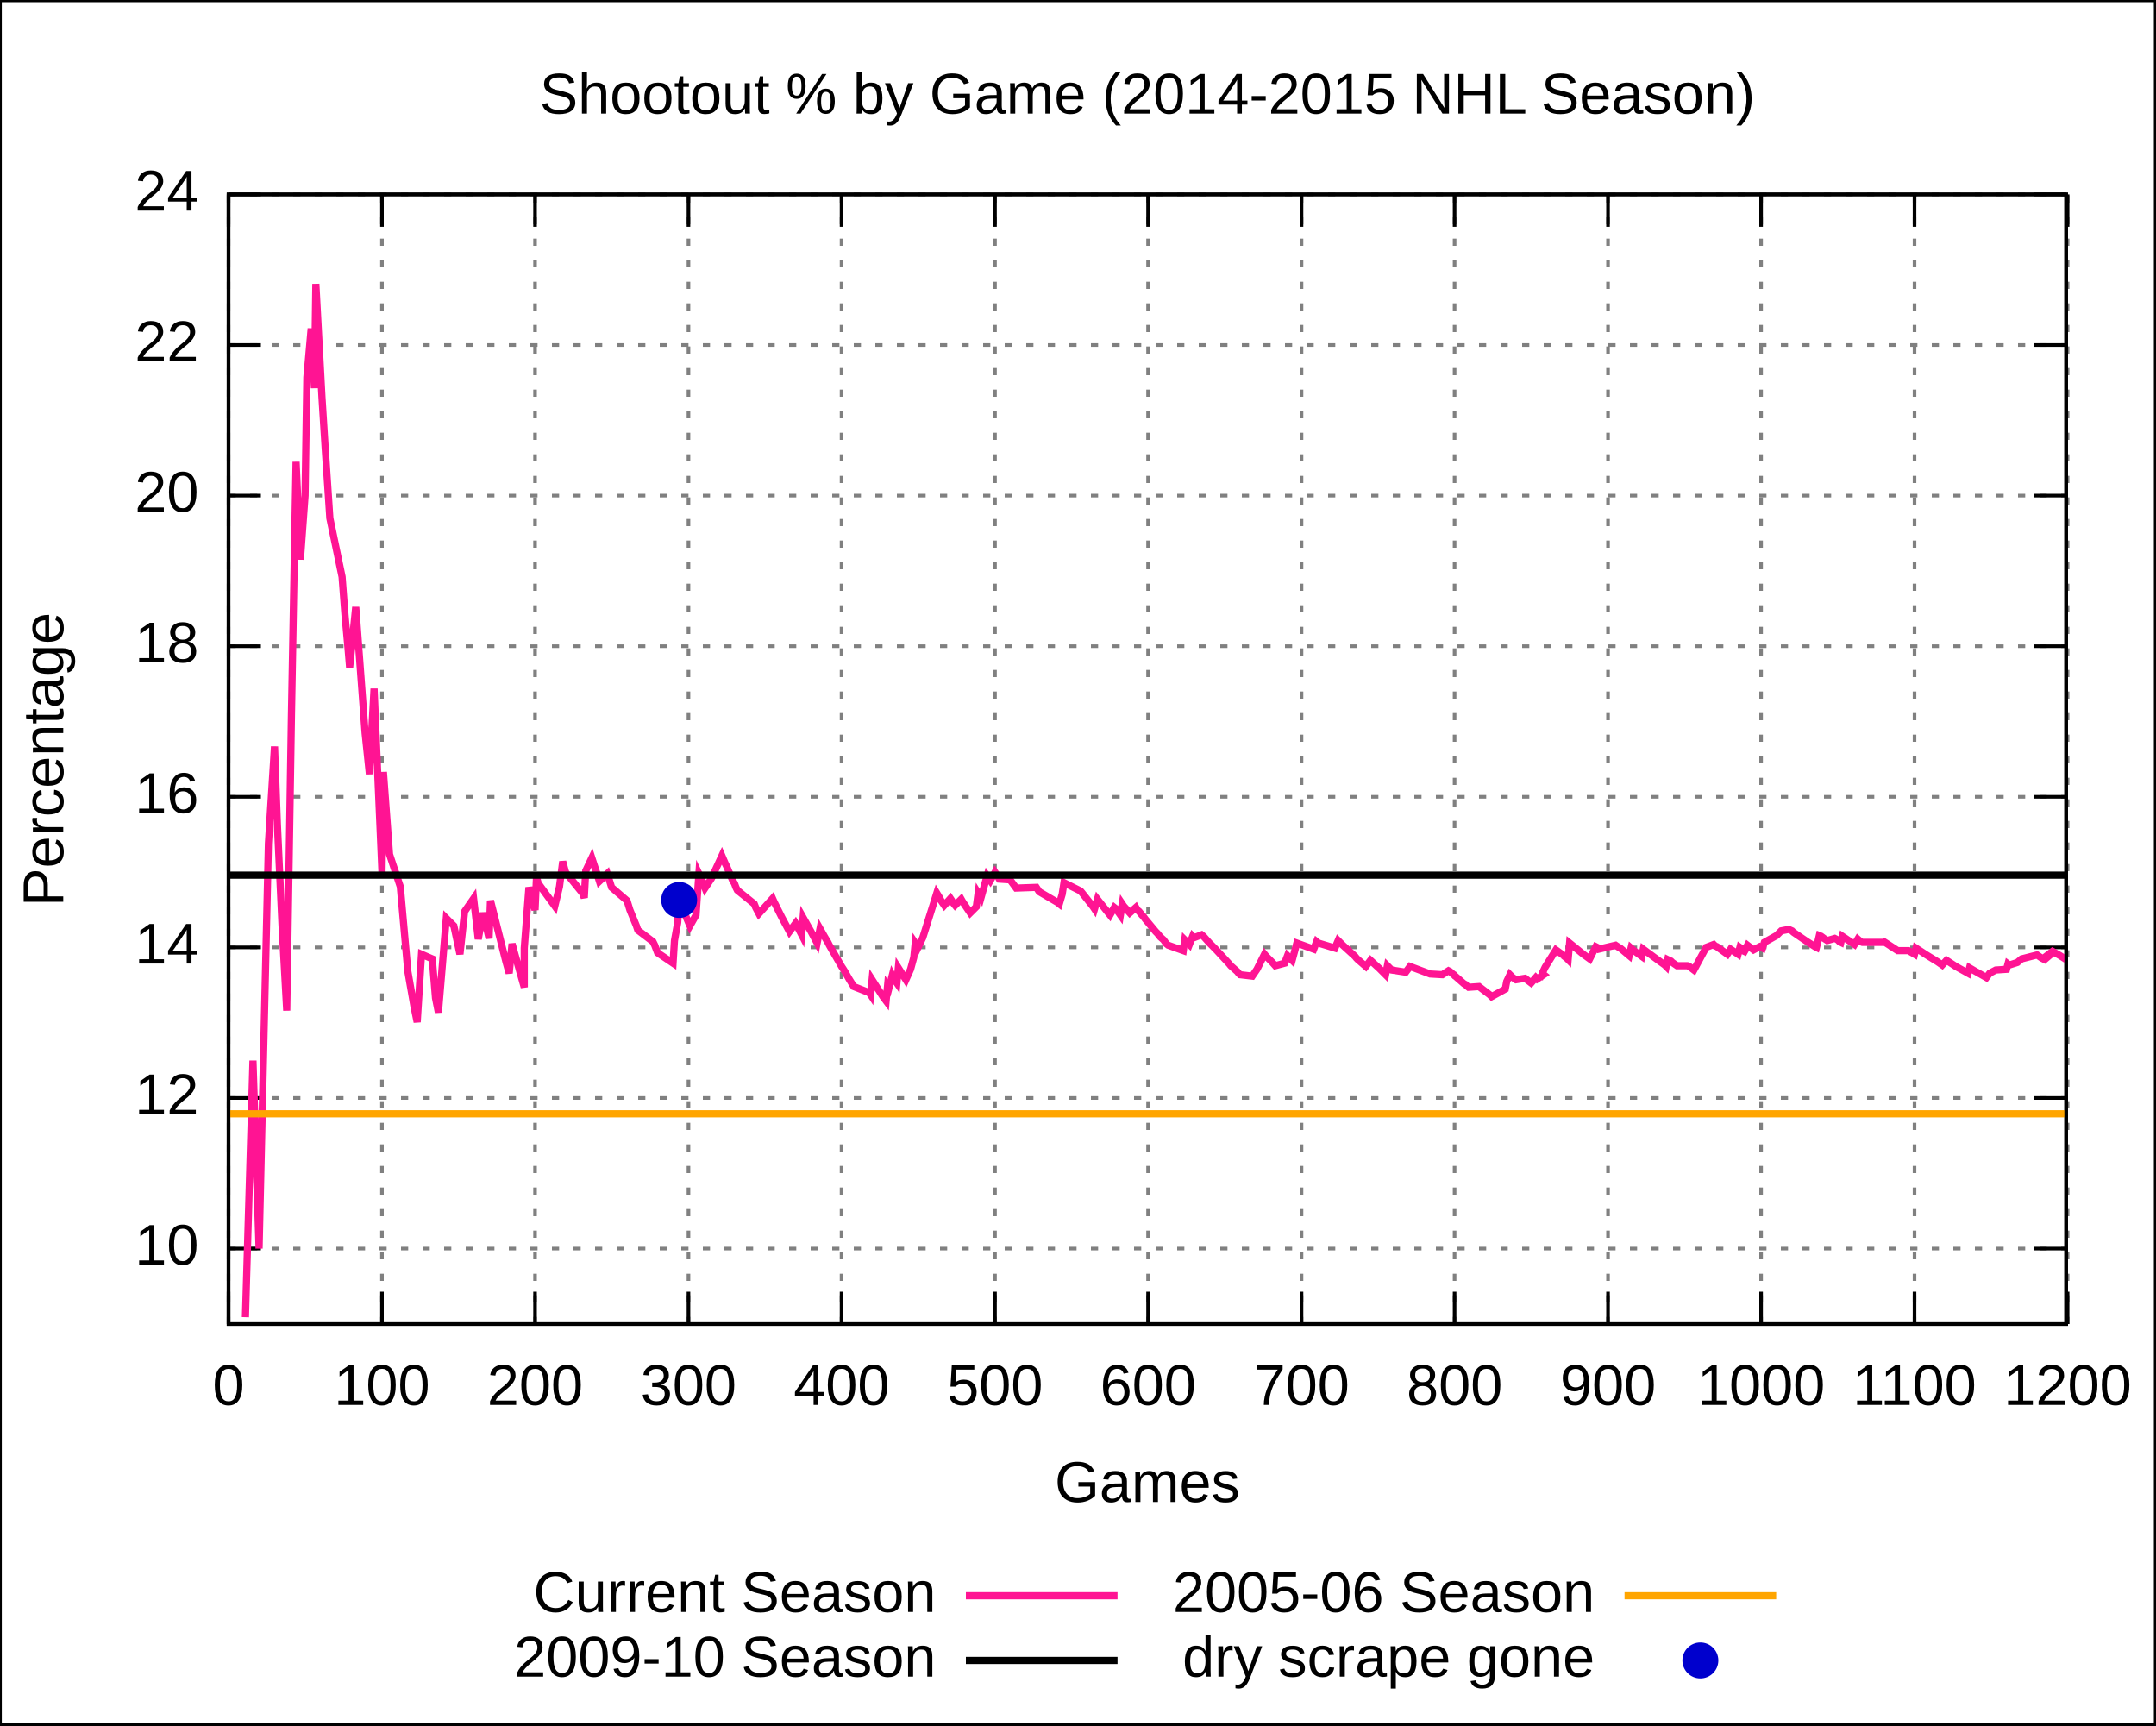
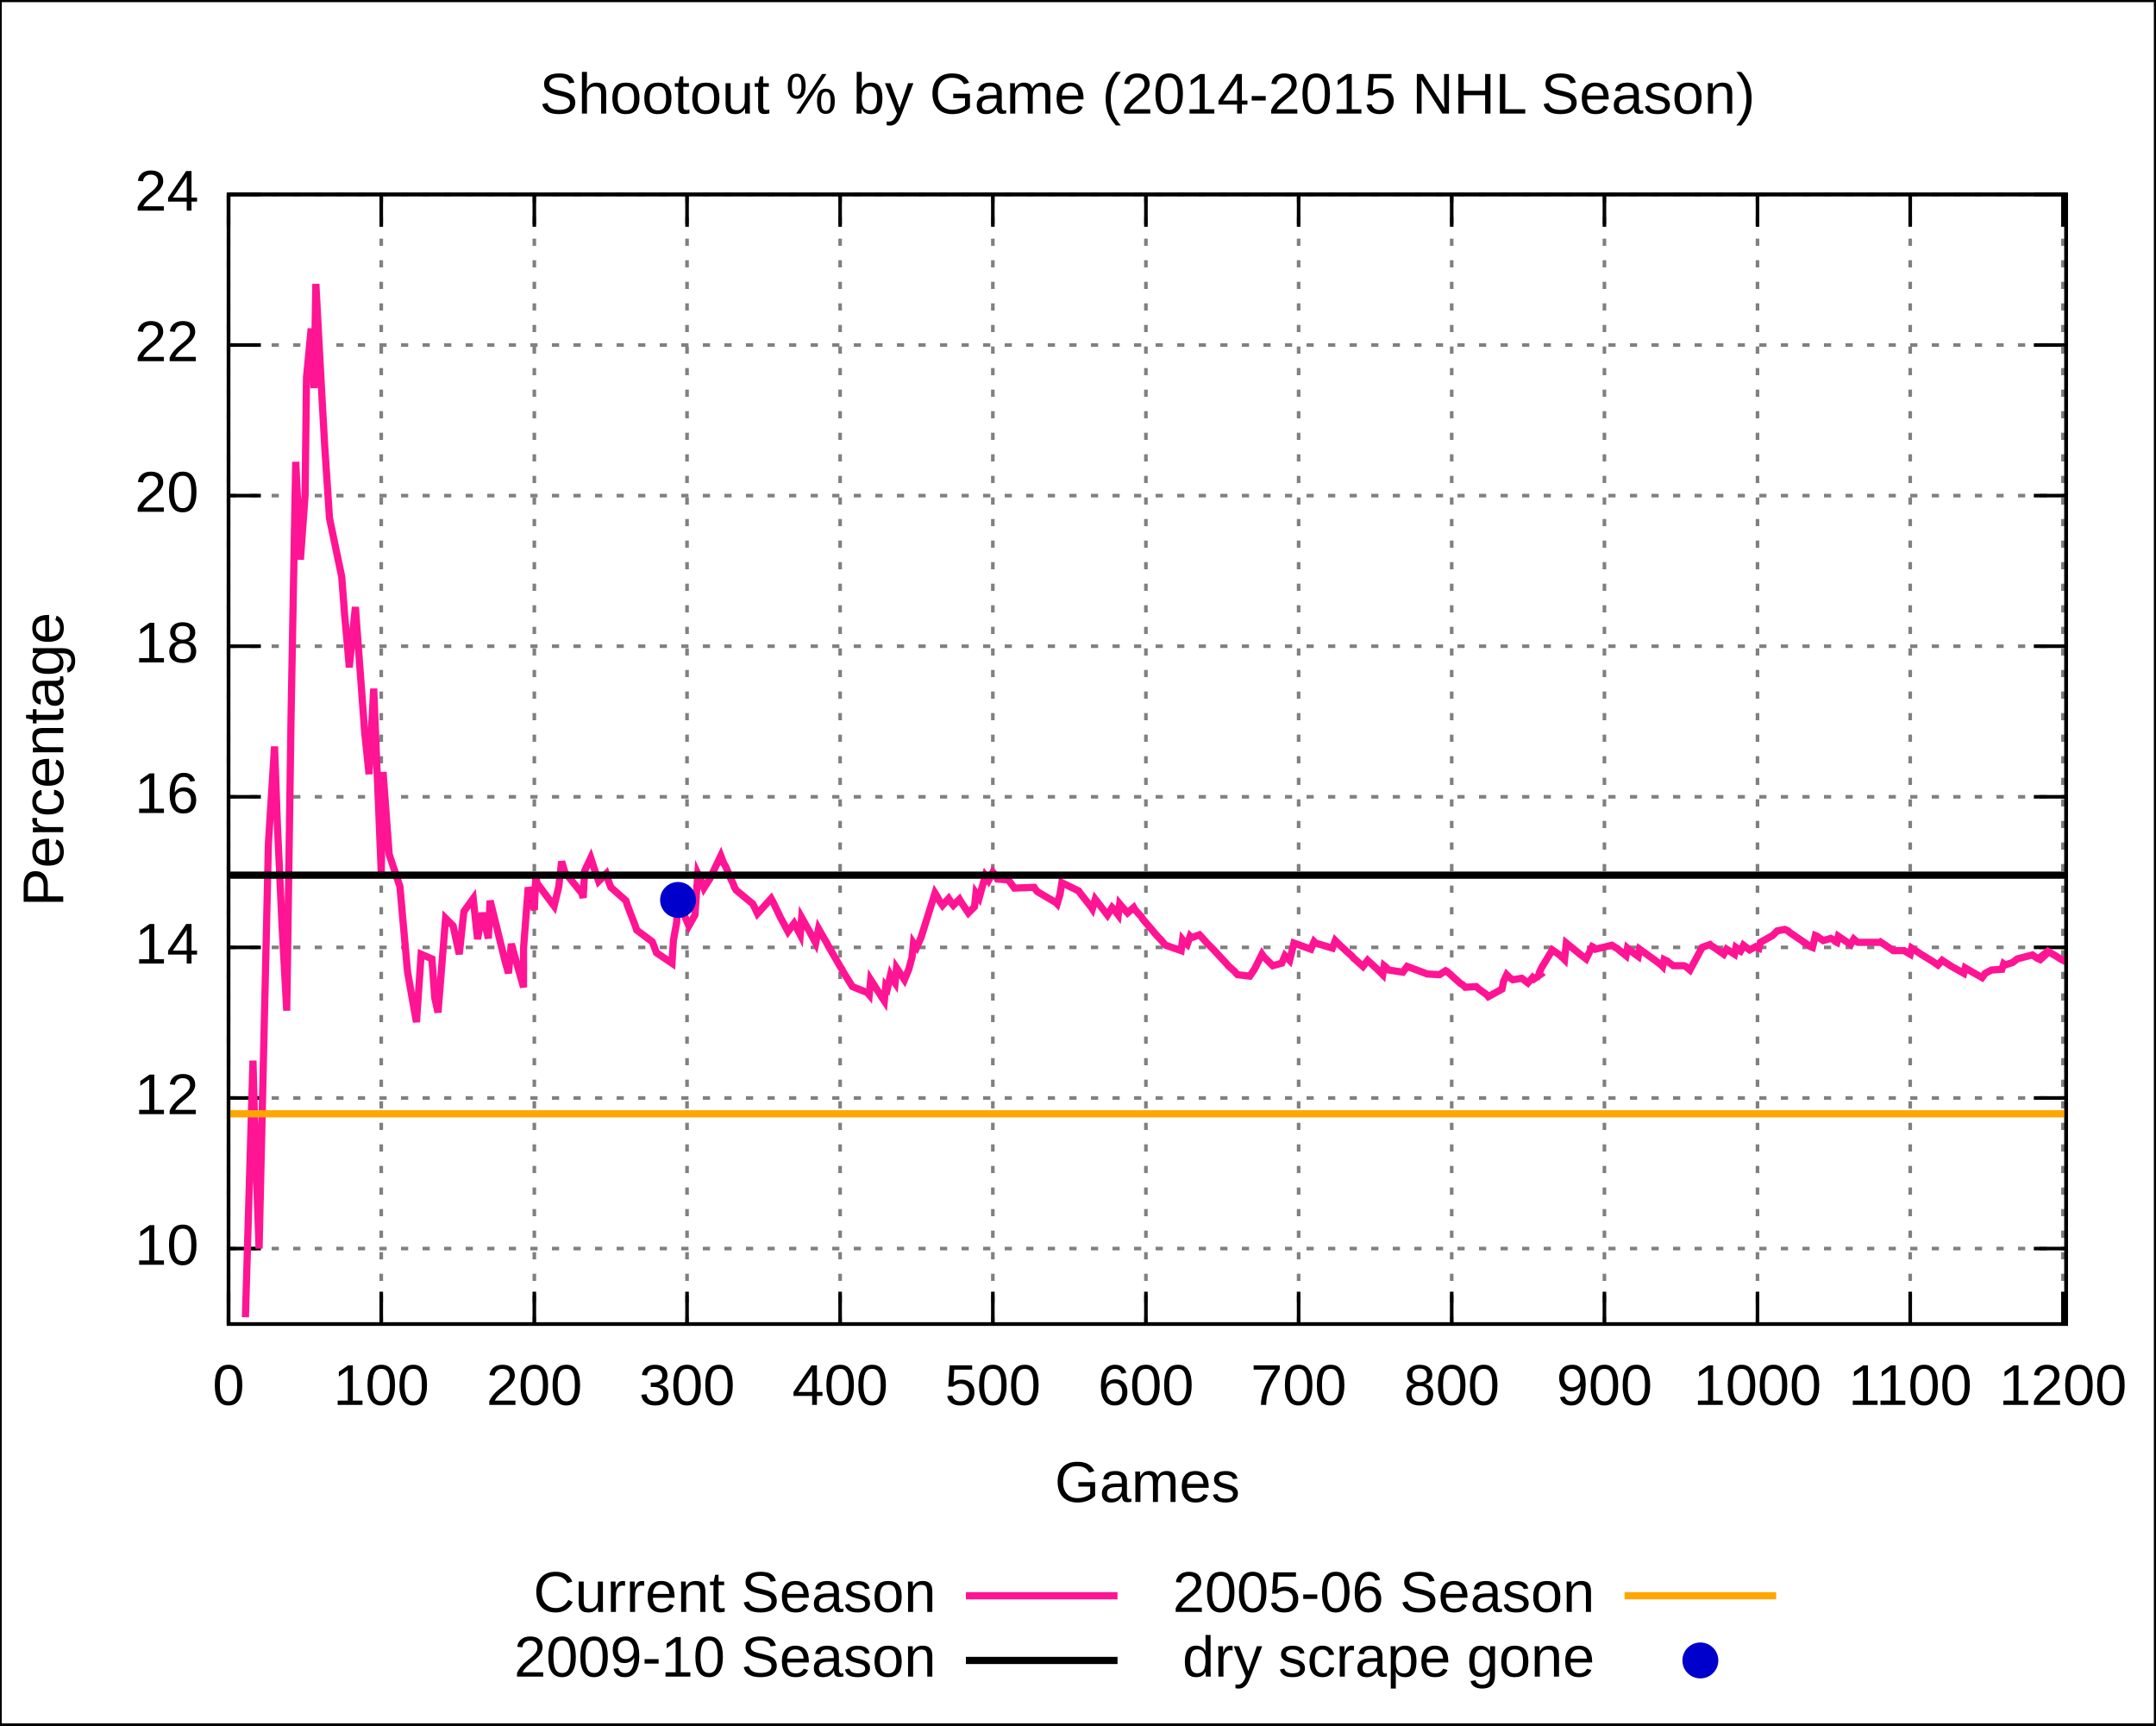
<svg xmlns="http://www.w3.org/2000/svg" xmlns:xlink="http://www.w3.org/1999/xlink" width="600" height="480" viewBox="0 0 600 480">
  <g id="gnuplot_canvas">
    <rect x="0" y="0" width="600" height="480" fill="none" />
    <defs>
      <circle id="gpDot" r="0.5" stroke-width="0.5" />
      <path id="gpPt0" stroke-width="0.222" stroke="currentColor" d="M-1,0 h2 M0,-1 v2" />
      <path id="gpPt1" stroke-width="0.222" stroke="currentColor" d="M-1,-1 L1,1 M1,-1 L-1,1" />
      <path id="gpPt2" stroke-width="0.222" stroke="currentColor" d="M-1,0 L1,0 M0,-1 L0,1 M-1,-1 L1,1 M-1,1 L1,-1" />
      <rect id="gpPt3" stroke-width="0.222" stroke="currentColor" x="-1" y="-1" width="2" height="2" />
      <rect id="gpPt4" stroke-width="0.222" stroke="currentColor" fill="currentColor" x="-1" y="-1" width="2" height="2" />
      <circle id="gpPt5" stroke-width="0.222" stroke="currentColor" cx="0" cy="0" r="1" />
      <use xlink:href="#gpPt5" id="gpPt6" fill="currentColor" stroke="none" />
      <path id="gpPt7" stroke-width="0.222" stroke="currentColor" d="M0,-1.33 L-1.33,0.67 L1.33,0.67 z" />
      <use xlink:href="#gpPt7" id="gpPt8" fill="currentColor" stroke="none" />
      <use xlink:href="#gpPt7" id="gpPt9" stroke="currentColor" transform="rotate(180)" />
      <use xlink:href="#gpPt9" id="gpPt10" fill="currentColor" stroke="none" />
      <use xlink:href="#gpPt3" id="gpPt11" stroke="currentColor" transform="rotate(45)" />
      <use xlink:href="#gpPt11" id="gpPt12" fill="currentColor" stroke="none" />
    </defs>
    <g style="fill:none; color:white; stroke:currentColor; stroke-width:1.00; stroke-linecap:butt; stroke-linejoin:miter">
</g>
    <g style="fill:none; color:black; stroke:currentColor; stroke-width:1.00; stroke-linecap:butt; stroke-linejoin:miter">
      <g style="stroke:none; shape-rendering:crispEdges">
        <polygon fill="rgb(255, 255, 255)" points="0.0,480.0 599.9,480.0 599.9,0.1 0.0,0.1 " />
      </g>
      <path stroke="black" d="M0.0,480.0 L0.0,0.1 L599.9,0.1 L599.9,480.0 L0.0,480.0  " />
    </g>
    <g style="fill:none; color:gray; stroke:currentColor; stroke-width:1.00; stroke-linecap:butt; stroke-linejoin:miter">
      <path stroke="gray" stroke-dasharray=" 2,4" class="gridline" d="M63.6,347.4 L575.0,347.4  " />
    </g>
    <g style="fill:none; color:black; stroke:currentColor; stroke-width:1.00; stroke-linecap:butt; stroke-linejoin:miter">
      <path stroke="black" d="M63.6,347.4 L72.6,347.4 M575.0,347.4 L566.0,347.4  " />
      <g transform="translate(55.3,351.9)" style="stroke:none; fill:black; font-family:Arial; font-size:12.00pt; text-anchor:end">
        <text> 10</text>
      </g>
    </g>
    <g style="fill:none; color:gray; stroke:currentColor; stroke-width:1.00; stroke-linecap:butt; stroke-linejoin:miter">
      <path stroke="gray" stroke-dasharray=" 2,4" class="gridline" d="M63.6,305.5 L575.0,305.5  " />
    </g>
    <g style="fill:none; color:black; stroke:currentColor; stroke-width:1.00; stroke-linecap:butt; stroke-linejoin:miter">
      <path stroke="black" d="M63.6,305.5 L72.6,305.5 M575.0,305.5 L566.0,305.5  " />
      <g transform="translate(55.3,310.0)" style="stroke:none; fill:black; font-family:Arial; font-size:12.00pt; text-anchor:end">
        <text> 12</text>
      </g>
    </g>
    <g style="fill:none; color:gray; stroke:currentColor; stroke-width:1.00; stroke-linecap:butt; stroke-linejoin:miter">
      <path stroke="gray" stroke-dasharray=" 2,4" class="gridline" d="M63.6,263.6 L575.0,263.6  " />
    </g>
    <g style="fill:none; color:black; stroke:currentColor; stroke-width:1.00; stroke-linecap:butt; stroke-linejoin:miter">
      <path stroke="black" d="M63.6,263.6 L72.6,263.6 M575.0,263.6 L566.0,263.6  " />
      <g transform="translate(55.3,268.1)" style="stroke:none; fill:black; font-family:Arial; font-size:12.00pt; text-anchor:end">
        <text> 14</text>
      </g>
    </g>
    <g style="fill:none; color:gray; stroke:currentColor; stroke-width:1.00; stroke-linecap:butt; stroke-linejoin:miter">
      <path stroke="gray" stroke-dasharray=" 2,4" class="gridline" d="M63.6,221.7 L575.0,221.7  " />
    </g>
    <g style="fill:none; color:black; stroke:currentColor; stroke-width:1.00; stroke-linecap:butt; stroke-linejoin:miter">
      <path stroke="black" d="M63.6,221.7 L72.6,221.7 M575.0,221.7 L566.0,221.7  " />
      <g transform="translate(55.3,226.2)" style="stroke:none; fill:black; font-family:Arial; font-size:12.00pt; text-anchor:end">
        <text> 16</text>
      </g>
    </g>
    <g style="fill:none; color:gray; stroke:currentColor; stroke-width:1.00; stroke-linecap:butt; stroke-linejoin:miter">
      <path stroke="gray" stroke-dasharray=" 2,4" class="gridline" d="M63.6,179.8 L575.0,179.8  " />
    </g>
    <g style="fill:none; color:black; stroke:currentColor; stroke-width:1.00; stroke-linecap:butt; stroke-linejoin:miter">
      <path stroke="black" d="M63.6,179.8 L72.6,179.8 M575.0,179.8 L566.0,179.8  " />
      <g transform="translate(55.3,184.3)" style="stroke:none; fill:black; font-family:Arial; font-size:12.00pt; text-anchor:end">
        <text> 18</text>
      </g>
    </g>
    <g style="fill:none; color:gray; stroke:currentColor; stroke-width:1.00; stroke-linecap:butt; stroke-linejoin:miter">
      <path stroke="gray" stroke-dasharray=" 2,4" class="gridline" d="M63.6,137.9 L575.0,137.9  " />
    </g>
    <g style="fill:none; color:black; stroke:currentColor; stroke-width:1.00; stroke-linecap:butt; stroke-linejoin:miter">
      <path stroke="black" d="M63.6,137.9 L72.6,137.9 M575.0,137.9 L566.0,137.9  " />
      <g transform="translate(55.3,142.4)" style="stroke:none; fill:black; font-family:Arial; font-size:12.00pt; text-anchor:end">
        <text> 20</text>
      </g>
    </g>
    <g style="fill:none; color:gray; stroke:currentColor; stroke-width:1.00; stroke-linecap:butt; stroke-linejoin:miter">
      <path stroke="gray" stroke-dasharray=" 2,4" class="gridline" d="M63.6,96.0 L575.0,96.0  " />
    </g>
    <g style="fill:none; color:black; stroke:currentColor; stroke-width:1.00; stroke-linecap:butt; stroke-linejoin:miter">
      <path stroke="black" d="M63.6,96.0 L72.6,96.0 M575.0,96.0 L566.0,96.0  " />
      <g transform="translate(55.3,100.5)" style="stroke:none; fill:black; font-family:Arial; font-size:12.00pt; text-anchor:end">
        <text> 22</text>
      </g>
    </g>
    <g style="fill:none; color:gray; stroke:currentColor; stroke-width:1.00; stroke-linecap:butt; stroke-linejoin:miter">
      <path stroke="gray" stroke-dasharray=" 2,4" class="gridline" d="M63.6,54.1 L575.0,54.1  " />
    </g>
    <g style="fill:none; color:black; stroke:currentColor; stroke-width:1.00; stroke-linecap:butt; stroke-linejoin:miter">
      <path stroke="black" d="M63.6,54.1 L72.6,54.1 M575.0,54.1 L566.0,54.1  " />
      <g transform="translate(55.3,58.6)" style="stroke:none; fill:black; font-family:Arial; font-size:12.00pt; text-anchor:end">
        <text> 24</text>
      </g>
    </g>
    <g style="fill:none; color:gray; stroke:currentColor; stroke-width:1.00; stroke-linecap:butt; stroke-linejoin:miter">
      <path stroke="gray" stroke-dasharray=" 2,4" class="gridline" d="M63.6,368.4 L63.6,54.1  " />
    </g>
    <g style="fill:none; color:black; stroke:currentColor; stroke-width:1.00; stroke-linecap:butt; stroke-linejoin:miter">
      <path stroke="black" d="M63.6,368.4 L63.6,359.4 M63.6,54.1 L63.6,63.1  " />
      <g transform="translate(63.6,390.9)" style="stroke:none; fill:black; font-family:Arial; font-size:12.00pt; text-anchor:middle">
        <text> 0</text>
      </g>
    </g>
    <g style="fill:none; color:gray; stroke:currentColor; stroke-width:1.00; stroke-linecap:butt; stroke-linejoin:miter">
-       <path stroke="gray" stroke-dasharray=" 2,4" class="gridline" d="M106.3,368.4 L106.3,54.1  " />
-     </g>
-     <g style="fill:none; color:black; stroke:currentColor; stroke-width:1.00; stroke-linecap:butt; stroke-linejoin:miter">
-       <path stroke="black" d="M106.3,368.4 L106.3,359.4 M106.3,54.1 L106.3,63.1  " />
-       <g transform="translate(106.3,390.9)" style="stroke:none; fill:black; font-family:Arial; font-size:12.00pt; text-anchor:middle">
+       <path stroke="gray" stroke-dasharray=" 2,4" class="gridline" d="M106.1,368.4 L106.1,54.1  " />
+     </g>
+     <g style="fill:none; color:black; stroke:currentColor; stroke-width:1.00; stroke-linecap:butt; stroke-linejoin:miter">
+       <path stroke="black" d="M106.1,368.4 L106.1,359.4 M106.1,54.1 L106.1,63.1  " />
+       <g transform="translate(106.1,390.9)" style="stroke:none; fill:black; font-family:Arial; font-size:12.00pt; text-anchor:middle">
        <text> 100</text>
      </g>
    </g>
    <g style="fill:none; color:gray; stroke:currentColor; stroke-width:1.00; stroke-linecap:butt; stroke-linejoin:miter">
-       <path stroke="gray" stroke-dasharray=" 2,4" class="gridline" d="M148.9,368.4 L148.9,54.1  " />
-     </g>
-     <g style="fill:none; color:black; stroke:currentColor; stroke-width:1.00; stroke-linecap:butt; stroke-linejoin:miter">
-       <path stroke="black" d="M148.9,368.4 L148.9,359.4 M148.9,54.1 L148.9,63.1  " />
-       <g transform="translate(148.9,390.9)" style="stroke:none; fill:black; font-family:Arial; font-size:12.00pt; text-anchor:middle">
+       <path stroke="gray" stroke-dasharray=" 2,4" class="gridline" d="M148.7,368.4 L148.7,54.1  " />
+     </g>
+     <g style="fill:none; color:black; stroke:currentColor; stroke-width:1.00; stroke-linecap:butt; stroke-linejoin:miter">
+       <path stroke="black" d="M148.7,368.4 L148.7,359.4 M148.7,54.1 L148.7,63.1  " />
+       <g transform="translate(148.7,390.9)" style="stroke:none; fill:black; font-family:Arial; font-size:12.00pt; text-anchor:middle">
        <text> 200</text>
      </g>
    </g>
    <g style="fill:none; color:gray; stroke:currentColor; stroke-width:1.00; stroke-linecap:butt; stroke-linejoin:miter">
-       <path stroke="gray" stroke-dasharray=" 2,4" class="gridline" d="M191.6,368.4 L191.6,54.1  " />
-     </g>
-     <g style="fill:none; color:black; stroke:currentColor; stroke-width:1.00; stroke-linecap:butt; stroke-linejoin:miter">
-       <path stroke="black" d="M191.6,368.4 L191.6,359.4 M191.6,54.1 L191.6,63.1  " />
-       <g transform="translate(191.6,390.9)" style="stroke:none; fill:black; font-family:Arial; font-size:12.00pt; text-anchor:middle">
+       <path stroke="gray" stroke-dasharray=" 2,4" class="gridline" d="M191.2,368.4 L191.2,54.1  " />
+     </g>
+     <g style="fill:none; color:black; stroke:currentColor; stroke-width:1.00; stroke-linecap:butt; stroke-linejoin:miter">
+       <path stroke="black" d="M191.2,368.4 L191.2,359.4 M191.2,54.1 L191.2,63.1  " />
+       <g transform="translate(191.2,390.9)" style="stroke:none; fill:black; font-family:Arial; font-size:12.00pt; text-anchor:middle">
        <text> 300</text>
      </g>
    </g>
    <g style="fill:none; color:gray; stroke:currentColor; stroke-width:1.00; stroke-linecap:butt; stroke-linejoin:miter">
-       <path stroke="gray" stroke-dasharray=" 2,4" class="gridline" d="M234.2,368.4 L234.2,54.1  " />
-     </g>
-     <g style="fill:none; color:black; stroke:currentColor; stroke-width:1.00; stroke-linecap:butt; stroke-linejoin:miter">
-       <path stroke="black" d="M234.2,368.4 L234.2,359.4 M234.2,54.1 L234.2,63.1  " />
-       <g transform="translate(234.2,390.9)" style="stroke:none; fill:black; font-family:Arial; font-size:12.00pt; text-anchor:middle">
+       <path stroke="gray" stroke-dasharray=" 2,4" class="gridline" d="M233.8,368.4 L233.8,54.1  " />
+     </g>
+     <g style="fill:none; color:black; stroke:currentColor; stroke-width:1.00; stroke-linecap:butt; stroke-linejoin:miter">
+       <path stroke="black" d="M233.8,368.4 L233.8,359.4 M233.8,54.1 L233.8,63.1  " />
+       <g transform="translate(233.8,390.9)" style="stroke:none; fill:black; font-family:Arial; font-size:12.00pt; text-anchor:middle">
        <text> 400</text>
      </g>
    </g>
    <g style="fill:none; color:gray; stroke:currentColor; stroke-width:1.00; stroke-linecap:butt; stroke-linejoin:miter">
-       <path stroke="gray" stroke-dasharray=" 2,4" class="gridline" d="M276.9,368.4 L276.9,54.1  " />
-     </g>
-     <g style="fill:none; color:black; stroke:currentColor; stroke-width:1.00; stroke-linecap:butt; stroke-linejoin:miter">
-       <path stroke="black" d="M276.9,368.4 L276.9,359.4 M276.9,54.1 L276.9,63.1  " />
-       <g transform="translate(276.9,390.9)" style="stroke:none; fill:black; font-family:Arial; font-size:12.00pt; text-anchor:middle">
+       <path stroke="gray" stroke-dasharray=" 2,4" class="gridline" d="M276.3,368.4 L276.3,54.1  " />
+     </g>
+     <g style="fill:none; color:black; stroke:currentColor; stroke-width:1.00; stroke-linecap:butt; stroke-linejoin:miter">
+       <path stroke="black" d="M276.3,368.4 L276.3,359.4 M276.3,54.1 L276.3,63.1  " />
+       <g transform="translate(276.3,390.9)" style="stroke:none; fill:black; font-family:Arial; font-size:12.00pt; text-anchor:middle">
        <text> 500</text>
      </g>
    </g>
    <g style="fill:none; color:gray; stroke:currentColor; stroke-width:1.00; stroke-linecap:butt; stroke-linejoin:miter">
-       <path stroke="gray" stroke-dasharray=" 2,4" class="gridline" d="M319.5,368.4 L319.5,54.1  " />
-     </g>
-     <g style="fill:none; color:black; stroke:currentColor; stroke-width:1.00; stroke-linecap:butt; stroke-linejoin:miter">
-       <path stroke="black" d="M319.5,368.4 L319.5,359.4 M319.5,54.1 L319.5,63.1  " />
-       <g transform="translate(319.5,390.9)" style="stroke:none; fill:black; font-family:Arial; font-size:12.00pt; text-anchor:middle">
+       <path stroke="gray" stroke-dasharray=" 2,4" class="gridline" d="M318.9,368.4 L318.9,54.1  " />
+     </g>
+     <g style="fill:none; color:black; stroke:currentColor; stroke-width:1.00; stroke-linecap:butt; stroke-linejoin:miter">
+       <path stroke="black" d="M318.9,368.4 L318.9,359.4 M318.9,54.1 L318.9,63.1  " />
+       <g transform="translate(318.9,390.9)" style="stroke:none; fill:black; font-family:Arial; font-size:12.00pt; text-anchor:middle">
        <text> 600</text>
      </g>
    </g>
    <g style="fill:none; color:gray; stroke:currentColor; stroke-width:1.00; stroke-linecap:butt; stroke-linejoin:miter">
-       <path stroke="gray" stroke-dasharray=" 2,4" class="gridline" d="M362.2,368.4 L362.2,54.1  " />
-     </g>
-     <g style="fill:none; color:black; stroke:currentColor; stroke-width:1.00; stroke-linecap:butt; stroke-linejoin:miter">
-       <path stroke="black" d="M362.2,368.4 L362.2,359.4 M362.2,54.1 L362.2,63.1  " />
-       <g transform="translate(362.2,390.9)" style="stroke:none; fill:black; font-family:Arial; font-size:12.00pt; text-anchor:middle">
+       <path stroke="gray" stroke-dasharray=" 2,4" class="gridline" d="M361.4,368.4 L361.4,54.1  " />
+     </g>
+     <g style="fill:none; color:black; stroke:currentColor; stroke-width:1.00; stroke-linecap:butt; stroke-linejoin:miter">
+       <path stroke="black" d="M361.4,368.4 L361.4,359.4 M361.4,54.1 L361.4,63.1  " />
+       <g transform="translate(361.4,390.9)" style="stroke:none; fill:black; font-family:Arial; font-size:12.00pt; text-anchor:middle">
        <text> 700</text>
      </g>
    </g>
    <g style="fill:none; color:gray; stroke:currentColor; stroke-width:1.00; stroke-linecap:butt; stroke-linejoin:miter">
-       <path stroke="gray" stroke-dasharray=" 2,4" class="gridline" d="M404.8,368.4 L404.8,54.1  " />
-     </g>
-     <g style="fill:none; color:black; stroke:currentColor; stroke-width:1.00; stroke-linecap:butt; stroke-linejoin:miter">
-       <path stroke="black" d="M404.8,368.4 L404.8,359.4 M404.8,54.1 L404.8,63.1  " />
-       <g transform="translate(404.8,390.9)" style="stroke:none; fill:black; font-family:Arial; font-size:12.00pt; text-anchor:middle">
+       <path stroke="gray" stroke-dasharray=" 2,4" class="gridline" d="M404.0,368.4 L404.0,54.1  " />
+     </g>
+     <g style="fill:none; color:black; stroke:currentColor; stroke-width:1.00; stroke-linecap:butt; stroke-linejoin:miter">
+       <path stroke="black" d="M404.0,368.4 L404.0,359.4 M404.0,54.1 L404.0,63.1  " />
+       <g transform="translate(404.0,390.9)" style="stroke:none; fill:black; font-family:Arial; font-size:12.00pt; text-anchor:middle">
        <text> 800</text>
      </g>
    </g>
    <g style="fill:none; color:gray; stroke:currentColor; stroke-width:1.00; stroke-linecap:butt; stroke-linejoin:miter">
-       <path stroke="gray" stroke-dasharray=" 2,4" class="gridline" d="M447.5,368.4 L447.5,54.1  " />
-     </g>
-     <g style="fill:none; color:black; stroke:currentColor; stroke-width:1.00; stroke-linecap:butt; stroke-linejoin:miter">
-       <path stroke="black" d="M447.5,368.4 L447.5,359.4 M447.5,54.1 L447.5,63.1  " />
-       <g transform="translate(447.5,390.9)" style="stroke:none; fill:black; font-family:Arial; font-size:12.00pt; text-anchor:middle">
+       <path stroke="gray" stroke-dasharray=" 2,4" class="gridline" d="M446.5,368.4 L446.5,54.1  " />
+     </g>
+     <g style="fill:none; color:black; stroke:currentColor; stroke-width:1.00; stroke-linecap:butt; stroke-linejoin:miter">
+       <path stroke="black" d="M446.5,368.4 L446.5,359.4 M446.5,54.1 L446.5,63.1  " />
+       <g transform="translate(446.5,390.9)" style="stroke:none; fill:black; font-family:Arial; font-size:12.00pt; text-anchor:middle">
        <text> 900</text>
      </g>
    </g>
    <g style="fill:none; color:gray; stroke:currentColor; stroke-width:1.00; stroke-linecap:butt; stroke-linejoin:miter">
-       <path stroke="gray" stroke-dasharray=" 2,4" class="gridline" d="M490.1,368.4 L490.1,54.1  " />
-     </g>
-     <g style="fill:none; color:black; stroke:currentColor; stroke-width:1.00; stroke-linecap:butt; stroke-linejoin:miter">
-       <path stroke="black" d="M490.1,368.4 L490.1,359.4 M490.1,54.1 L490.1,63.1  " />
-       <g transform="translate(490.1,390.9)" style="stroke:none; fill:black; font-family:Arial; font-size:12.00pt; text-anchor:middle">
+       <path stroke="gray" stroke-dasharray=" 2,4" class="gridline" d="M489.1,368.4 L489.1,54.1  " />
+     </g>
+     <g style="fill:none; color:black; stroke:currentColor; stroke-width:1.00; stroke-linecap:butt; stroke-linejoin:miter">
+       <path stroke="black" d="M489.1,368.4 L489.1,359.4 M489.1,54.1 L489.1,63.1  " />
+       <g transform="translate(489.1,390.9)" style="stroke:none; fill:black; font-family:Arial; font-size:12.00pt; text-anchor:middle">
        <text> 1000</text>
      </g>
    </g>
    <g style="fill:none; color:gray; stroke:currentColor; stroke-width:1.00; stroke-linecap:butt; stroke-linejoin:miter">
-       <path stroke="gray" stroke-dasharray=" 2,4" class="gridline" d="M532.8,368.4 L532.8,54.1  " />
-     </g>
-     <g style="fill:none; color:black; stroke:currentColor; stroke-width:1.00; stroke-linecap:butt; stroke-linejoin:miter">
-       <path stroke="black" d="M532.8,368.4 L532.8,359.4 M532.8,54.1 L532.8,63.1  " />
-       <g transform="translate(532.8,390.9)" style="stroke:none; fill:black; font-family:Arial; font-size:12.00pt; text-anchor:middle">
+       <path stroke="gray" stroke-dasharray=" 2,4" class="gridline" d="M531.6,368.4 L531.6,54.1  " />
+     </g>
+     <g style="fill:none; color:black; stroke:currentColor; stroke-width:1.00; stroke-linecap:butt; stroke-linejoin:miter">
+       <path stroke="black" d="M531.6,368.4 L531.6,359.4 M531.6,54.1 L531.6,63.1  " />
+       <g transform="translate(531.6,390.9)" style="stroke:none; fill:black; font-family:Arial; font-size:12.00pt; text-anchor:middle">
        <text> 1100</text>
      </g>
    </g>
    <g style="fill:none; color:gray; stroke:currentColor; stroke-width:1.00; stroke-linecap:butt; stroke-linejoin:miter">
-       <path stroke="gray" stroke-dasharray=" 2,4" class="gridline" d="M575.4,368.4 L575.4,54.1  " />
-     </g>
-     <g style="fill:none; color:black; stroke:currentColor; stroke-width:1.00; stroke-linecap:butt; stroke-linejoin:miter">
-       <path stroke="black" d="M575.4,368.4 L575.4,359.4 M575.4,54.1 L575.4,63.1  " />
-       <g transform="translate(575.4,390.9)" style="stroke:none; fill:black; font-family:Arial; font-size:12.00pt; text-anchor:middle">
+       <path stroke="gray" stroke-dasharray=" 2,4" class="gridline" d="M574.1,368.4 L574.1,54.1  " />
+     </g>
+     <g style="fill:none; color:black; stroke:currentColor; stroke-width:1.00; stroke-linecap:butt; stroke-linejoin:miter">
+       <path stroke="black" d="M574.1,368.4 L574.1,359.4 M574.1,54.1 L574.1,63.1  " />
+       <g transform="translate(574.1,390.9)" style="stroke:none; fill:black; font-family:Arial; font-size:12.00pt; text-anchor:middle">
        <text> 1200</text>
      </g>
      <path stroke="black" d="M63.6,54.1 L63.6,368.4 L575.0,368.4 L575.0,54.1 L63.6,54.1 Z  " />
      <g transform="translate(17.6,211.3) rotate(270)" style="stroke:none; fill:black; font-family:Arial; font-size:12.00pt; text-anchor:middle">
        <text>Percentage</text>
      </g>
      <g transform="translate(319.3,417.9)" style="stroke:none; fill:black; font-family:Arial; font-size:12.00pt; text-anchor:middle">
        <text>Games</text>
      </g>
      <g transform="translate(319.3,31.6)" style="stroke:none; fill:black; font-family:Arial; font-size:12.00pt; text-anchor:middle">
        <text>Shootout % by Game (2014-2015 NHL Season)</text>
      </g>
    </g>
    <g id="gnuplot_plot_1">
      <g style="fill:none; color:white; stroke:black; stroke-width:2.00; stroke-linecap:butt; stroke-linejoin:miter">
</g>
      <g style="fill:none; color:red; stroke:currentColor; stroke-width:2.00; stroke-linecap:butt; stroke-linejoin:miter">
        <g transform="translate(260.5,448.5)" style="stroke:none; fill:black; font-family:Arial; font-size:12.00pt; text-anchor:end">
          <text>Current Season</text>
        </g>
-         <path stroke="rgb(255,  20, 147)" d="M268.8,444.0 L311.0,444.0 M68.3,366.5 L70.4,295.1 L70.9,310.6 L72.1,347.4 L74.7,234.7 L76.4,207.7    L77.2,229.5 L78.5,257.6 L79.8,281.2 L81.1,199.3 L82.4,128.5 L83.6,155.7 L84.9,137.9 L85.4,105.0    L86.6,91.4 L87.5,108.0 L87.9,79.0 L89.6,110.5 L90.5,124.7 L91.8,144.2 L95.2,160.5 L96.0,171.0    L96.9,180.9 L97.3,185.7 L99.0,168.9 L101.6,203.9 L102.8,215.4 L104.1,191.6 L106.3,242.7 L106.7,214.8    L108.4,237.7 L111.4,246.7 L113.5,270.3 L115.2,280.0 L116.1,284.4 L117.3,265.5 L120.3,266.8 L121.2,277.7    L122.0,281.7 L124.2,255.5 L126.3,257.6 L128.0,265.5 L129.3,253.6 L131.8,250.0 L133.1,261.3 L134.4,254.0    L135.3,257.6 L135.7,259.4 L136.1,261.1 L136.5,250.6 L140.8,267.6 L141.7,270.8 L142.5,262.6 L142.9,264.1    L145.5,273.3 L145.9,274.7 L145.9,263.8 L147.2,246.9 L148.1,250.0 L148.9,253.2 L149.3,244.1 L149.8,245.8    L154.4,252.1 L155.7,246.7 L156.6,239.7 L157.4,242.7 L162.1,248.5 L162.6,249.8 L163.0,242.3 L164.7,238.7    L166.0,242.7 L166.8,245.2 L169.0,243.1 L169.4,244.4 L169.8,245.6 L170.2,246.9 L174.5,250.6 L174.9,251.9    L175.3,253.2 L177.1,257.6 L177.5,258.8 L181.7,262.0 L182.2,263.0 L183.0,265.1 L187.3,268.0 L187.7,261.7    L188.6,256.7 L189.0,250.4 L189.4,251.5 L192.0,257.6 L193.7,254.6 L194.5,243.1 L195.4,245.0 L196.2,247.1    L198.0,244.4 L200.9,238.1 L201.8,240.2 L202.2,241.0 L203.9,245.0 L204.4,245.8 L204.8,246.9 L205.2,247.7    L209.9,251.5 L210.3,252.5 L211.2,254.2 L215.0,250.0 L215.4,250.9 L217.6,255.3 L219.7,259.2 L221.4,256.9    L221.8,257.6 L223.1,260.1 L223.5,255.3 L225.7,259.2 L227.4,262.4 L228.2,258.4 L229.5,260.7 L230.4,262.2    L230.8,263.0 L233.8,268.2 L234.2,268.9 L234.6,269.5 L235.1,270.3 L236.3,272.4 L237.6,274.5 L241.9,276.2    L242.3,276.8 L242.7,272.6 L245.7,277.3 L246.6,278.5 L247.0,274.3 L247.4,274.9 L248.3,271.4 L248.7,272.2    L249.6,273.5 L250.0,269.3 L252.1,272.6 L253.4,269.7 L254.3,266.4 L254.7,262.4 L255.1,263.0 L255.5,263.6    L256.8,260.9 L260.7,248.5 L261.5,249.8 L261.9,250.6 L262.8,251.9 L264.5,250.0 L264.9,250.6 L265.3,251.3    L265.8,251.9 L267.5,250.2 L267.9,250.9 L270.0,254.0 L271.7,252.3 L272.2,248.5 L273.0,249.8 L274.7,243.7    L275.6,245.0 L276.9,242.7 L277.3,243.3 L277.7,243.9 L278.1,244.6 L281.1,244.8 L282.8,247.1 L288.4,246.9    L288.8,247.5 L289.2,248.1 L294.3,251.1 L294.8,251.5 L295.6,248.8 L296.1,245.6 L300.7,247.9 L301.2,248.5    L301.6,249.0 L304.2,252.3 L304.6,252.9 L305.4,250.2 L308.9,254.6 L310.1,252.5 L310.6,252.9 L311.8,254.6    L312.3,251.5 L312.7,252.1 L314.4,254.0 L316.1,252.5 L316.5,253.2 L317.0,253.6 L317.8,254.6 L318.2,255.0    L318.7,255.7 L321.6,259.2 L322.1,259.7 L322.9,260.7 L323.8,261.5 L324.6,262.6 L325.1,263.0 L329.3,264.5    L329.7,261.5 L330.2,262.0 L330.6,262.4 L331.0,262.8 L331.9,260.5 L332.3,260.9 L334.4,260.1 L334.9,260.5    L336.6,262.4 L338.3,264.1 L342.1,268.2 L342.5,268.7 L344.3,270.3 L344.7,270.8 L345.1,271.2 L348.5,271.6    L349.8,269.7 L351.9,265.5 L352.4,266.1 L354.1,267.8 L354.9,268.7 L357.5,268.0 L358.3,265.9 L359.6,267.2    L360.9,262.4 L365.6,264.1 L366.4,262.0 L366.9,262.4 L371.5,263.8 L372.4,261.7 L373.7,263.0 L377.1,266.1    L377.5,266.6 L377.9,267.0 L380.1,268.9 L381.4,267.2 L383.9,269.5 L385.6,271.2 L386.1,268.7 L386.5,269.1    L386.9,269.5 L387.3,269.9 L391.2,270.5 L392.4,268.9 L398.0,271.0 L401.4,271.2 L403.1,270.1 L403.5,270.3    L407.4,273.7 L407.8,273.9 L408.2,274.3 L408.7,274.7 L411.6,274.5 L412.5,275.2 L414.6,276.8 L415.1,277.3    L418.9,275.2 L419.3,273.1 L420.2,271.2 L421.0,272.0 L421.9,272.6 L424.4,272.2 L426.1,273.5 L427.4,272.0    L427.8,272.4 L429.6,271.2 L428.7,270.5 L429.1,271.0 L430.0,269.1 L433.0,264.3 L435.5,266.1 L435.1,265.9    L436.0,266.6 L436.4,267.0 L436.8,262.4 L438.9,264.1 L440.6,265.5 L442.4,266.8 L444.1,263.4 L444.5,263.6    L444.9,264.1 L449.6,263.0 L450.5,263.6 L450.9,263.8 L453.4,265.9 L453.9,263.8 L454.7,264.5 L456.9,266.1    L457.3,264.1 L461.5,267.2 L463.3,268.5 L463.7,268.9 L464.1,267.0 L464.5,267.2 L465.0,267.4 L465.4,267.8    L466.7,268.7 L469.6,268.7 L470.1,268.9 L471.4,269.9 L474.8,263.6 L476.9,262.8 L477.3,263.2 L477.8,263.4    L480.7,265.5 L481.6,264.1 L483.7,265.5 L484.2,263.6 L486.3,265.1 L485.4,264.7 L486.3,263.0 L488.0,264.3    L489.7,263.4 L490.5,263.8 L491.0,262.2 L494.4,260.3 L495.7,259.0 L497.8,258.6 L498.7,259.0 L499.1,259.4    L502.9,262.0 L503.3,262.4 L502.9,262.0 L505.1,263.4 L505.5,263.6 L505.9,262.0 L506.3,260.3 L506.8,260.5    L507.6,261.1 L508.5,261.7 L510.6,261.1 L511.4,261.5 L511.9,262.0 L512.3,262.2 L512.7,260.5 L513.6,261.1    L516.1,262.8 L517.0,261.3 L517.8,262.0 L518.3,262.2 L524.2,262.2 L523.8,261.7 L525.5,262.8 L528.1,264.5    L531.1,264.5 L532.8,265.5 L533.2,263.8 L534.9,264.9 L535.8,265.5 L537.9,266.8 L539.2,267.6 L540.5,268.5    L541.7,267.2 L544.3,268.9 L547.7,270.8 L548.1,269.3 L549.8,270.3 L550.7,270.8 L552.8,272.0 L553.7,270.8    L555.4,269.9 L558.4,269.7 L558.8,268.2 L559.2,268.5 L561.4,267.8 L562.6,266.8 L566.9,265.7 L568.2,266.6    L569.0,267.0 L570.3,265.9 L569.9,265.7 L571.2,264.7 L573.3,265.9 L575.0,267.0  " />
+         <path stroke="rgb(255,  20, 147)" d="M268.8,444.0 L311.0,444.0 M68.3,366.5 L70.4,295.1 L70.8,310.6 L72.1,347.4 L74.7,234.7 L76.4,207.7    L77.2,229.5 L78.5,257.6 L79.8,281.2 L81.0,199.3 L82.3,128.5 L83.6,155.7 L84.9,137.9 L85.3,105.0    L86.6,91.4 L87.4,108.0 L87.9,79.0 L89.6,110.5 L90.4,124.7 L91.7,144.2 L95.1,160.5 L95.9,171.0    L96.8,180.9 L97.2,185.7 L98.9,168.9 L101.5,203.9 L102.7,215.4 L104.0,191.6 L106.1,242.7 L106.6,214.8    L108.3,237.7 L111.3,246.7 L113.4,270.3 L115.1,280.0 L115.9,284.4 L117.2,265.5 L120.2,266.8 L121.0,277.7    L121.9,281.7 L124.0,255.5 L126.1,257.6 L127.8,265.5 L129.1,253.6 L131.7,250.0 L132.9,261.3 L134.2,254.0    L135.1,257.6 L135.5,259.4 L135.9,261.1 L136.4,250.6 L140.6,267.6 L141.5,270.8 L142.3,262.6 L142.7,264.1    L145.3,273.3 L145.7,274.7 L145.7,263.8 L147.0,246.9 L147.8,250.0 L148.7,253.2 L149.1,244.1 L149.5,245.8    L154.2,252.1 L155.5,246.7 L156.3,239.7 L157.2,242.7 L161.9,248.5 L162.3,249.8 L162.7,242.3 L164.4,238.7    L165.7,242.7 L166.6,245.2 L168.7,243.1 L169.1,244.4 L169.5,245.6 L170.0,246.9 L174.2,250.6 L174.6,251.9    L175.1,253.2 L176.8,257.6 L177.2,258.8 L181.5,262.0 L181.9,263.0 L182.7,265.1 L187.0,268.0 L187.4,261.7    L188.3,256.7 L188.7,250.4 L189.1,251.5 L191.7,257.6 L193.4,254.6 L194.2,243.1 L195.1,245.0 L195.9,247.1    L197.6,244.4 L200.6,238.1 L201.4,240.2 L201.9,241.0 L203.6,245.0 L204.0,245.8 L204.4,246.9 L204.9,247.7    L209.5,251.5 L210.0,252.5 L210.8,254.2 L214.6,250.0 L215.1,250.9 L217.2,255.3 L219.3,259.2 L221.0,256.9    L221.4,257.6 L222.7,260.1 L223.1,255.3 L225.3,259.2 L227.0,262.4 L227.8,258.4 L229.1,260.7 L230.0,262.2    L230.4,263.0 L233.4,268.2 L233.8,268.9 L234.2,269.5 L234.6,270.3 L235.9,272.4 L237.2,274.5 L241.4,276.2    L241.9,276.8 L242.3,272.6 L245.3,277.3 L246.1,278.5 L246.5,274.3 L247.0,274.9 L247.8,271.4 L248.2,272.2    L249.1,273.5 L249.5,269.3 L251.7,272.6 L252.9,269.7 L253.8,266.4 L254.2,262.4 L254.6,263.0 L255.1,263.6    L256.3,260.9 L260.2,248.5 L261.0,249.8 L261.4,250.6 L262.3,251.9 L264.0,250.0 L264.4,250.6 L264.8,251.3    L265.3,251.9 L267.0,250.2 L267.4,250.9 L269.5,254.0 L271.2,252.3 L271.6,248.5 L272.5,249.8 L274.2,243.7    L275.1,245.0 L276.3,242.7 L276.8,243.3 L277.2,243.9 L277.6,244.6 L280.6,244.8 L282.3,247.1 L287.8,246.9    L288.2,247.5 L288.7,248.1 L293.8,251.1 L294.2,251.5 L295.0,248.8 L295.5,245.6 L300.2,247.9 L300.6,248.5    L301.0,249.0 L303.6,252.3 L304.0,252.9 L304.8,250.2 L308.2,254.6 L309.5,252.5 L309.9,252.9 L311.2,254.6    L311.6,251.5 L312.1,252.1 L313.8,254.0 L315.5,252.5 L315.9,253.2 L316.3,253.6 L317.2,254.6 L317.6,255.0    L318.0,255.7 L321.0,259.2 L321.4,259.7 L322.3,260.7 L323.1,261.5 L324.0,262.6 L324.4,263.0 L328.7,264.5    L329.1,261.5 L329.5,262.0 L329.9,262.4 L330.4,262.8 L331.2,260.5 L331.6,260.9 L333.8,260.1 L334.2,260.5    L335.9,262.4 L337.6,264.1 L341.4,268.2 L341.8,268.7 L343.6,270.3 L344.0,270.8 L344.4,271.2 L347.8,271.6    L349.1,269.7 L351.2,265.5 L351.6,266.1 L353.3,267.8 L354.2,268.7 L356.7,268.0 L357.6,265.9 L358.9,267.2    L360.1,262.4 L364.8,264.1 L365.7,262.0 L366.1,262.4 L370.8,263.8 L371.6,261.7 L372.9,263.0 L376.3,266.1    L376.7,266.6 L377.2,267.0 L379.3,268.9 L380.6,267.2 L383.1,269.5 L384.8,271.2 L385.2,268.7 L385.7,269.1    L386.1,269.5 L386.5,269.9 L390.4,270.5 L391.6,268.9 L397.2,271.0 L400.6,271.2 L402.3,270.1 L402.7,270.3    L406.5,273.7 L406.9,273.9 L407.4,274.3 L407.8,274.7 L410.8,274.5 L411.6,275.2 L413.8,276.8 L414.2,277.3    L418.0,275.2 L418.4,273.1 L419.3,271.2 L420.1,272.0 L421.0,272.6 L423.5,272.2 L425.2,273.5 L426.5,272.0    L426.9,272.4 L428.6,271.2 L427.8,270.5 L428.2,271.0 L429.1,269.1 L432.0,264.3 L434.6,266.1 L434.2,265.9    L435.0,266.6 L435.4,267.0 L435.9,262.4 L438.0,264.1 L439.7,265.5 L441.4,266.8 L443.1,263.4 L443.5,263.6    L444.0,264.1 L448.6,263.0 L449.5,263.6 L449.9,263.8 L452.5,265.9 L452.9,263.8 L453.7,264.5 L455.9,266.1    L456.3,264.1 L460.6,267.2 L462.3,268.5 L462.7,268.9 L463.1,267.0 L463.5,267.2 L464.0,267.4 L464.4,267.8    L465.7,268.7 L468.6,268.7 L469.1,268.9 L470.3,269.9 L473.7,263.6 L475.9,262.8 L476.3,263.2 L476.7,263.4    L479.7,265.5 L480.5,264.1 L482.7,265.5 L483.1,263.6 L485.2,265.1 L484.4,264.7 L485.2,263.0 L486.9,264.3    L488.6,263.4 L489.5,263.8 L489.9,262.2 L493.3,260.3 L494.6,259.0 L496.7,258.6 L497.6,259.0 L498.0,259.4    L501.8,262.0 L502.2,262.4 L501.8,262.0 L503.9,263.4 L504.4,263.6 L504.8,262.0 L505.2,260.3 L505.7,260.5    L506.5,261.1 L507.4,261.7 L509.5,261.1 L510.3,261.5 L510.8,262.0 L511.2,262.2 L511.6,260.5 L512.5,261.1    L515.0,262.8 L515.9,261.3 L516.7,262.0 L517.1,262.2 L523.1,262.2 L522.7,261.7 L524.4,262.8 L526.9,264.5    L529.9,264.5 L531.6,265.5 L532.0,263.8 L533.7,264.9 L534.6,265.5 L536.7,266.8 L538.0,267.6 L539.3,268.5    L540.5,267.2 L543.1,268.9 L546.5,270.8 L546.9,269.3 L548.6,270.3 L549.5,270.8 L551.6,272.0 L552.5,270.8    L554.2,269.9 L557.1,269.7 L557.6,268.2 L558.0,268.5 L560.1,267.8 L561.4,266.8 L565.6,265.7 L566.9,266.6    L567.8,267.0 L569.0,265.9 L568.6,265.7 L569.9,264.7 L572.0,265.9 L573.7,267.0 L575.0,267.6  " />
      </g>
    </g>
    <g id="gnuplot_plot_2">
      <g style="fill:none; color:green; stroke:currentColor; stroke-width:2.00; stroke-linecap:butt; stroke-linejoin:miter">
        <g transform="translate(260.5,466.5)" style="stroke:none; fill:black; font-family:Arial; font-size:12.00pt; text-anchor:end">
          <text>2009-10 Season</text>
        </g>
        <path stroke="rgb(  0,   0,   0)" d="M268.8,462.0 L311.0,462.0 M63.6,243.5 L68.8,243.5 L73.9,243.5 L79.1,243.5 L84.3,243.5 L89.4,243.5    L94.6,243.5 L99.8,243.5 L104.9,243.5 L110.1,243.5 L115.3,243.5 L120.4,243.5 L125.6,243.5 L130.8,243.5    L135.9,243.5 L141.1,243.5 L146.3,243.5 L151.4,243.5 L156.6,243.5 L161.7,243.5 L166.9,243.5 L172.1,243.5    L177.2,243.5 L182.4,243.5 L187.6,243.5 L192.7,243.5 L197.9,243.5 L203.1,243.5 L208.2,243.5 L213.4,243.5    L218.6,243.5 L223.7,243.5 L228.9,243.5 L234.1,243.5 L239.2,243.5 L244.4,243.5 L249.6,243.5 L254.7,243.5    L259.9,243.5 L265.1,243.5 L270.2,243.5 L275.4,243.5 L280.6,243.5 L285.7,243.5 L290.9,243.5 L296.1,243.5    L301.2,243.5 L306.4,243.5 L311.6,243.5 L316.7,243.5 L321.9,243.5 L327.0,243.5 L332.2,243.5 L337.4,243.5    L342.5,243.5 L347.7,243.5 L352.9,243.5 L358.0,243.5 L363.2,243.5 L368.4,243.5 L373.5,243.5 L378.7,243.5    L383.9,243.5 L389.0,243.5 L394.2,243.5 L399.4,243.5 L404.5,243.5 L409.7,243.5 L414.9,243.5 L420.0,243.5    L425.2,243.5 L430.4,243.5 L435.5,243.5 L440.7,243.5 L445.9,243.5 L451.0,243.5 L456.2,243.5 L461.4,243.5    L466.5,243.5 L471.7,243.5 L476.9,243.5 L482.0,243.5 L487.2,243.5 L492.3,243.5 L497.5,243.5 L502.7,243.5    L507.8,243.5 L513.0,243.5 L518.2,243.5 L523.3,243.5 L528.5,243.5 L533.7,243.5 L538.8,243.5 L544.0,243.5    L549.2,243.5 L554.3,243.5 L559.5,243.5 L564.7,243.5 L569.8,243.5 L575.0,243.5  " />
      </g>
    </g>
    <g id="gnuplot_plot_3">
      <g style="fill:none; color:blue; stroke:currentColor; stroke-width:2.00; stroke-linecap:butt; stroke-linejoin:miter">
        <g transform="translate(443.8,448.5)" style="stroke:none; fill:black; font-family:Arial; font-size:12.00pt; text-anchor:end">
          <text>2005-06 Season</text>
        </g>
        <path stroke="rgb(255, 165,   0)" d="M452.1,444.0 L494.3,444.0 M63.6,309.9 L68.8,309.9 L73.9,309.9 L79.1,309.9 L84.3,309.9 L89.4,309.9    L94.6,309.9 L99.8,309.9 L104.9,309.9 L110.1,309.9 L115.3,309.9 L120.4,309.9 L125.6,309.9 L130.8,309.9    L135.9,309.9 L141.1,309.9 L146.3,309.9 L151.4,309.9 L156.6,309.9 L161.7,309.9 L166.9,309.9 L172.1,309.9    L177.2,309.9 L182.4,309.9 L187.6,309.9 L192.7,309.9 L197.9,309.9 L203.1,309.9 L208.2,309.9 L213.4,309.9    L218.6,309.9 L223.7,309.9 L228.9,309.9 L234.1,309.9 L239.2,309.9 L244.4,309.9 L249.6,309.9 L254.7,309.9    L259.9,309.9 L265.1,309.9 L270.2,309.9 L275.4,309.9 L280.6,309.9 L285.7,309.9 L290.9,309.9 L296.1,309.9    L301.2,309.9 L306.4,309.9 L311.6,309.9 L316.7,309.9 L321.9,309.9 L327.0,309.9 L332.2,309.9 L337.4,309.9    L342.5,309.9 L347.7,309.9 L352.9,309.9 L358.0,309.9 L363.2,309.9 L368.4,309.9 L373.5,309.9 L378.7,309.9    L383.9,309.9 L389.0,309.9 L394.2,309.9 L399.4,309.9 L404.5,309.9 L409.7,309.9 L414.9,309.9 L420.0,309.9    L425.2,309.9 L430.4,309.9 L435.5,309.9 L440.7,309.9 L445.9,309.9 L451.0,309.9 L456.2,309.9 L461.4,309.9    L466.5,309.9 L471.7,309.9 L476.9,309.9 L482.0,309.9 L487.2,309.9 L492.3,309.9 L497.5,309.9 L502.7,309.9    L507.8,309.9 L513.0,309.9 L518.2,309.9 L523.3,309.9 L528.5,309.9 L533.7,309.9 L538.8,309.9 L544.0,309.9    L549.2,309.9 L554.3,309.9 L559.5,309.9 L564.7,309.9 L569.8,309.9 L575.0,309.9  " />
      </g>
    </g>
    <g id="gnuplot_plot_4">
      <g style="fill:none; color:cyan; stroke:currentColor; stroke-width:2.00; stroke-linecap:butt; stroke-linejoin:miter">
        <g transform="translate(443.8,466.5)" style="stroke:none; fill:black; font-family:Arial; font-size:12.00pt; text-anchor:end">
          <text>dry scrape gone</text>
        </g>
-         <use xlink:href="#gpPt6" transform="translate(189.0,250.4) scale(4.50)" color="rgb(  0,   0, 205)" />
+         <use xlink:href="#gpPt6" transform="translate(188.7,250.4) scale(4.50)" color="rgb(  0,   0, 205)" />
        <use xlink:href="#gpPt6" transform="translate(473.2,462.0) scale(4.50)" color="rgb(  0,   0, 205)" />
      </g>
    </g>
    <g style="fill:none; color:white; stroke:rgb(  0,   0, 205); stroke-width:1.00; stroke-linecap:butt; stroke-linejoin:miter">
</g>
    <g style="fill:none; color:black; stroke:currentColor; stroke-width:1.00; stroke-linecap:butt; stroke-linejoin:miter">
      <path stroke="black" d="M63.6,54.1 L63.6,368.4 L575.0,368.4 L575.0,54.1 L63.6,54.1 Z  " />
    </g>
  </g>
</svg>
